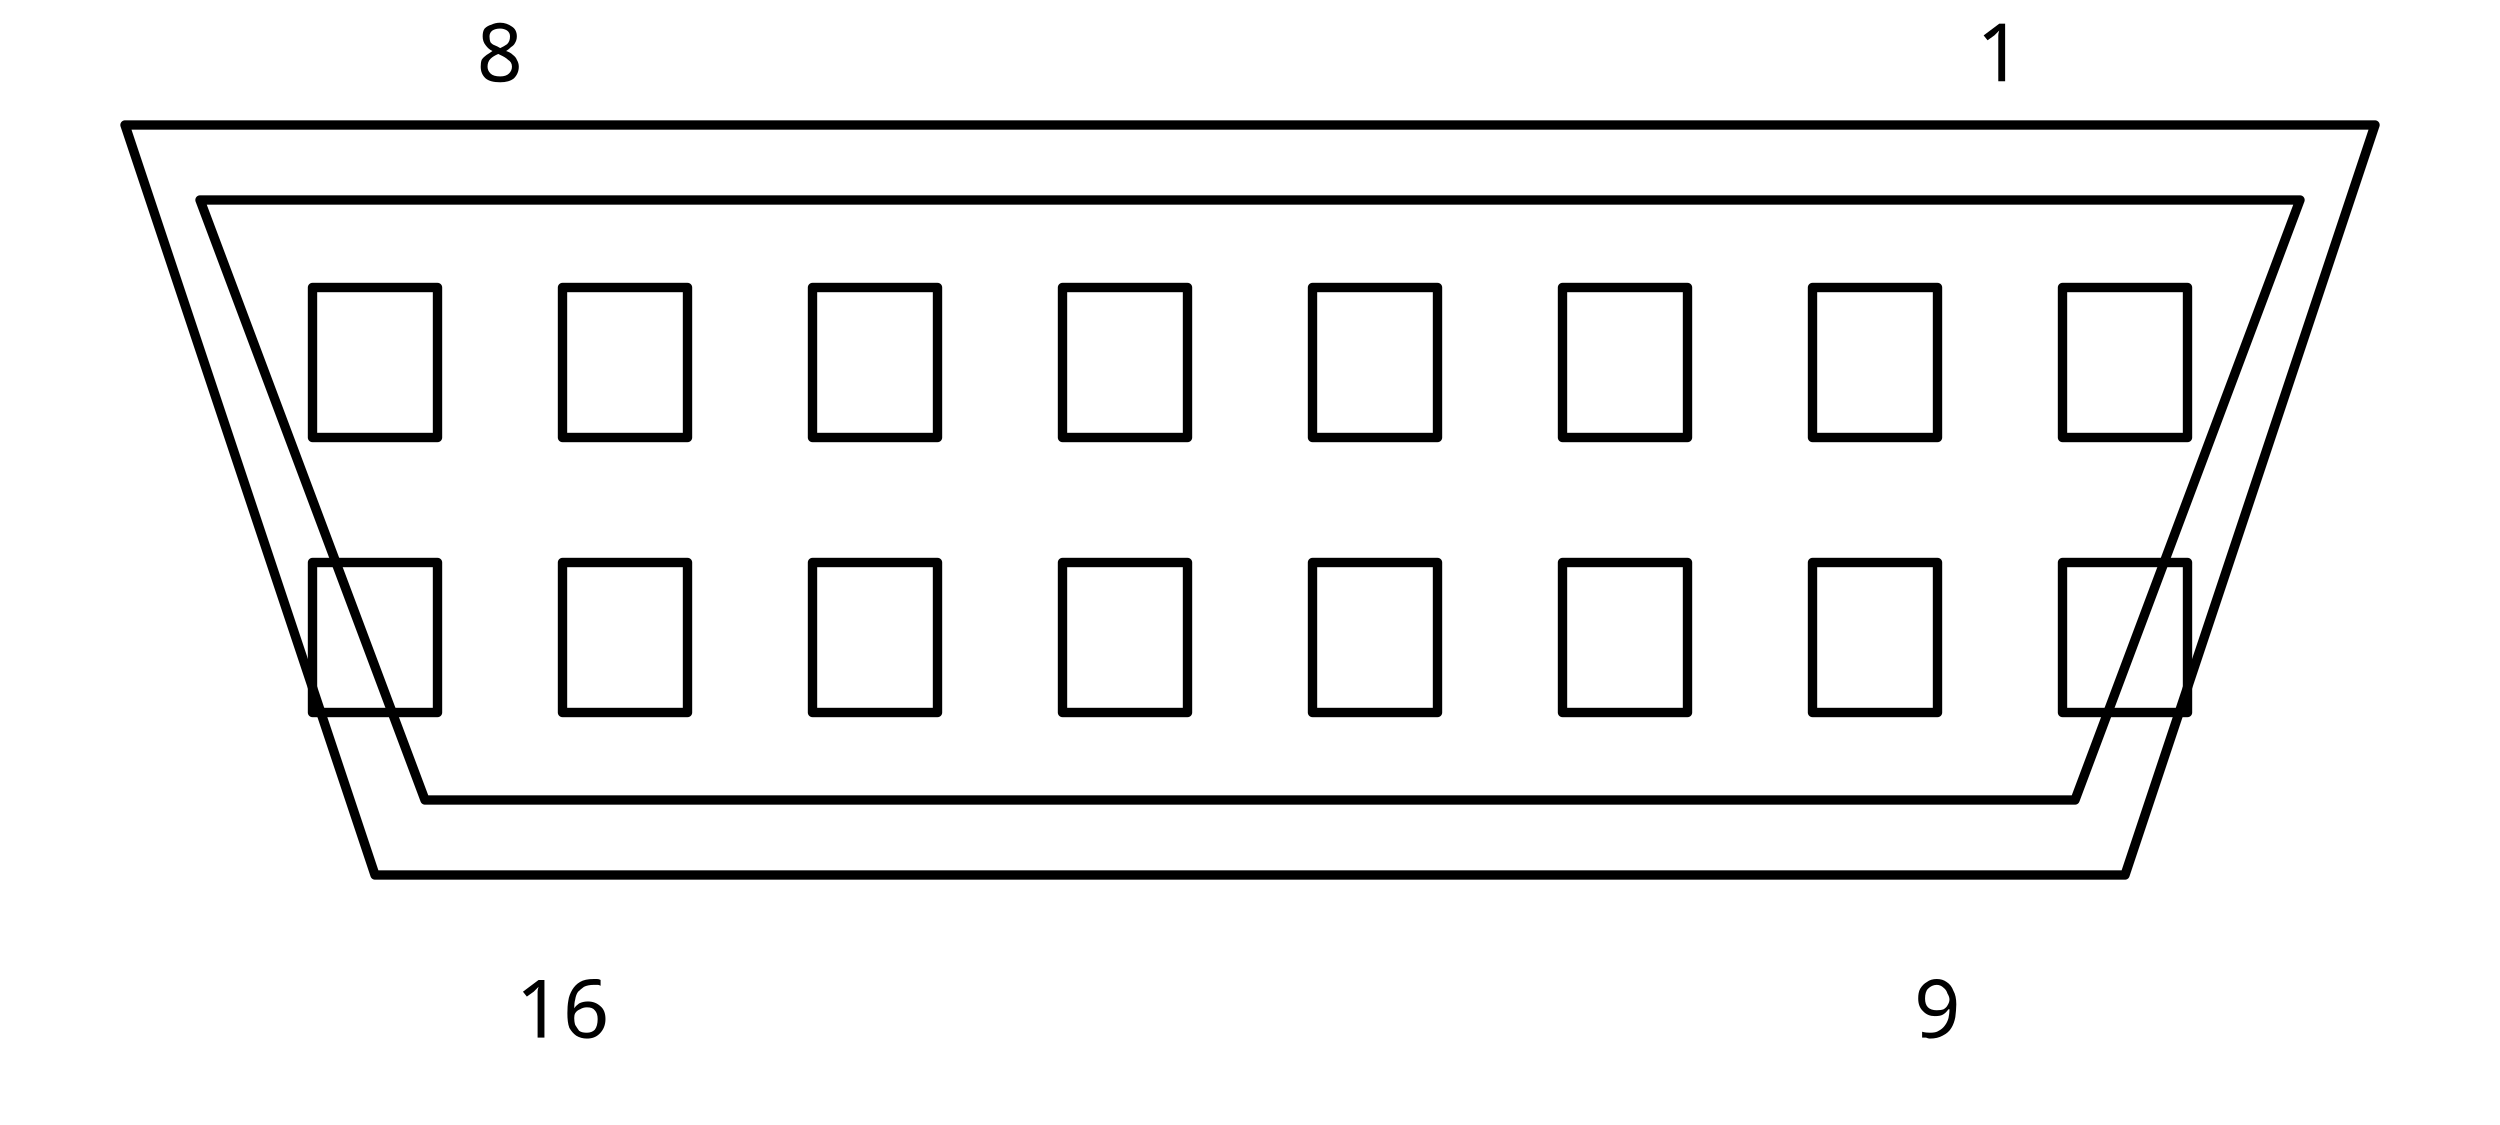
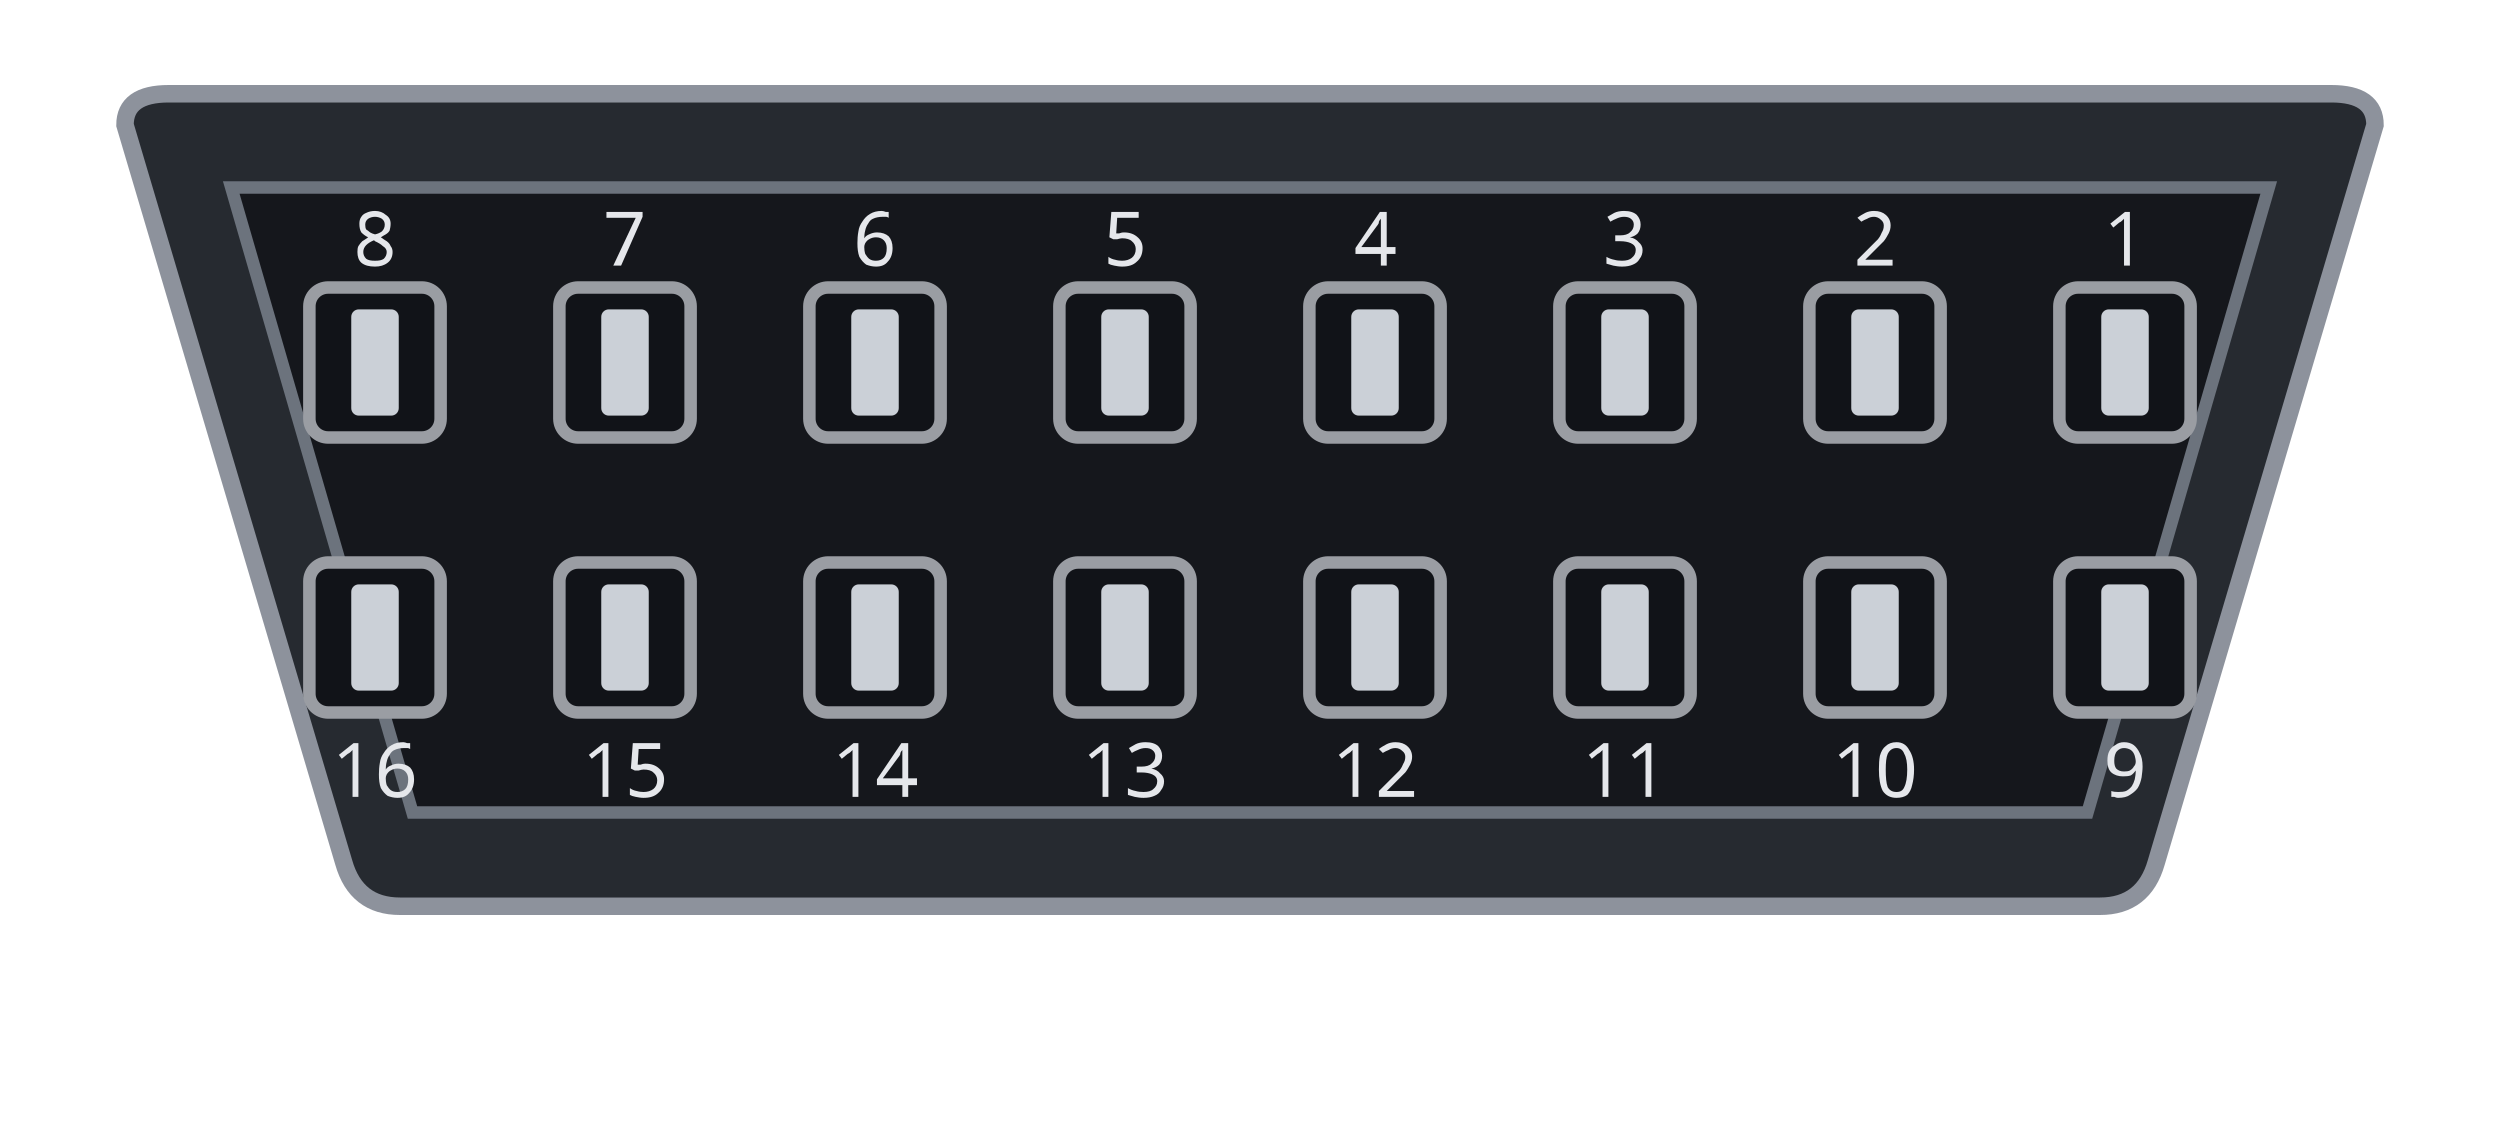
<svg xmlns="http://www.w3.org/2000/svg" viewBox="0 0 40 18" width="40mm" height="18mm">
-   <g fill="none" stroke="currentColor" stroke-width="0.15" stroke-linecap="round" stroke-linejoin="round">
-     <path d="M2 2 L38 2 L34 14 L6 14 Z" />
-     <path d="M3.2 3.2 L36.8 3.2 L33.2 12.8 L6.8 12.8 Z" />
-     <rect data-pin="8" x="5" y="4.6" width="2" height="2.4" />
-     <rect data-pin="7" x="9" y="4.6" width="2" height="2.4" />
-     <rect data-pin="6" x="13" y="4.6" width="2" height="2.4" />
-     <rect data-pin="5" x="17" y="4.6" width="2" height="2.4" />
-     <rect data-pin="4" x="21" y="4.6" width="2" height="2.4" />
-     <rect data-pin="3" x="25" y="4.6" width="2" height="2.4" />
-     <rect data-pin="2" x="29" y="4.6" width="2" height="2.4" />
-     <rect data-pin="1" x="33" y="4.6" width="2" height="2.4" />
-     <rect data-pin="16" x="5" y="9" width="2" height="2.4" />
-     <rect data-pin="15" x="9" y="9" width="2" height="2.4" />
-     <rect data-pin="14" x="13" y="9" width="2" height="2.4" />
-     <rect data-pin="13" x="17" y="9" width="2" height="2.4" />
-     <rect data-pin="12" x="21" y="9" width="2" height="2.4" />
-     <rect data-pin="11" x="25" y="9" width="2" height="2.4" />
-     <rect data-pin="10" x="29" y="9" width="2" height="2.4" />
-     <rect data-pin="9" x="33" y="9" width="2" height="2.4" />
-     <text x="8" y="1.3" font-size="1.3" text-anchor="middle" fill="currentColor" stroke="none" font-family="sans-serif">8</text>
-     <text x="32" y="1.3" font-size="1.3" text-anchor="middle" fill="currentColor" stroke="none" font-family="sans-serif">1</text>
-     <text x="9" y="16.6" font-size="1.3" text-anchor="middle" fill="currentColor" stroke="none" font-family="sans-serif">16</text>
-     <text x="31" y="16.6" font-size="1.3" text-anchor="middle" fill="currentColor" stroke="none" font-family="sans-serif">9</text>
-   </g>
+   <path d="M2 2 Q2 1.5 2.7 1.5 H37.3 Q38 1.5 38 2 L34.5 13.8 Q34.3 14.5 33.6 14.5 H6.4 Q5.7 14.5 5.5 13.8 Z" fill="#262a30" stroke="#8d929c" stroke-width="0.28" />
+   <path d="M3.7 3 H36.3 L33.4 13 H6.6 Z" fill="#15171c" stroke="#6c737d" stroke-width="0.2" />
+   <rect data-pin="1" x="32.95" y="4.6" width="2.1" height="2.4" rx="0.3" fill="#111318" stroke="#9a9da3" stroke-width="0.2" />
+   <rect x="33.62" y="4.95" width="0.76" height="1.7" rx="0.12" fill="#cbd0d7" />
+   <text x="34" y="4.25" font-size="1.2" text-anchor="middle" fill="#e5e7eb" font-family="sans-serif">1</text>
+   <rect data-pin="2" x="28.95" y="4.6" width="2.1" height="2.4" rx="0.3" fill="#111318" stroke="#9a9da3" stroke-width="0.2" />
+   <rect x="29.62" y="4.95" width="0.76" height="1.7" rx="0.12" fill="#cbd0d7" />
+   <text x="30" y="4.25" font-size="1.2" text-anchor="middle" fill="#e5e7eb" font-family="sans-serif">2</text>
+   <rect data-pin="3" x="24.95" y="4.6" width="2.1" height="2.4" rx="0.3" fill="#111318" stroke="#9a9da3" stroke-width="0.2" />
+   <rect x="25.62" y="4.95" width="0.76" height="1.7" rx="0.12" fill="#cbd0d7" />
+   <text x="26" y="4.25" font-size="1.2" text-anchor="middle" fill="#e5e7eb" font-family="sans-serif">3</text>
+   <rect data-pin="4" x="20.95" y="4.6" width="2.1" height="2.4" rx="0.3" fill="#111318" stroke="#9a9da3" stroke-width="0.2" />
+   <rect x="21.62" y="4.95" width="0.76" height="1.7" rx="0.12" fill="#cbd0d7" />
+   <text x="22" y="4.25" font-size="1.2" text-anchor="middle" fill="#e5e7eb" font-family="sans-serif">4</text>
+   <rect data-pin="5" x="16.95" y="4.6" width="2.1" height="2.4" rx="0.3" fill="#111318" stroke="#9a9da3" stroke-width="0.2" />
+   <rect x="17.62" y="4.95" width="0.76" height="1.7" rx="0.12" fill="#cbd0d7" />
+   <text x="18" y="4.25" font-size="1.2" text-anchor="middle" fill="#e5e7eb" font-family="sans-serif">5</text>
+   <rect data-pin="6" x="12.95" y="4.6" width="2.1" height="2.4" rx="0.3" fill="#111318" stroke="#9a9da3" stroke-width="0.2" />
+   <rect x="13.62" y="4.95" width="0.76" height="1.7" rx="0.12" fill="#cbd0d7" />
+   <text x="14" y="4.25" font-size="1.2" text-anchor="middle" fill="#e5e7eb" font-family="sans-serif">6</text>
+   <rect data-pin="7" x="8.95" y="4.6" width="2.1" height="2.4" rx="0.3" fill="#111318" stroke="#9a9da3" stroke-width="0.2" />
+   <rect x="9.62" y="4.95" width="0.76" height="1.7" rx="0.12" fill="#cbd0d7" />
+   <text x="10" y="4.25" font-size="1.2" text-anchor="middle" fill="#e5e7eb" font-family="sans-serif">7</text>
+   <rect data-pin="8" x="4.95" y="4.6" width="2.1" height="2.4" rx="0.3" fill="#111318" stroke="#9a9da3" stroke-width="0.2" />
+   <rect x="5.62" y="4.95" width="0.76" height="1.7" rx="0.12" fill="#cbd0d7" />
+   <text x="6" y="4.25" font-size="1.2" text-anchor="middle" fill="#e5e7eb" font-family="sans-serif">8</text>
+   <rect data-pin="9" x="32.95" y="9" width="2.1" height="2.4" rx="0.3" fill="#111318" stroke="#9a9da3" stroke-width="0.2" />
+   <rect x="33.62" y="9.35" width="0.76" height="1.7" rx="0.12" fill="#cbd0d7" />
+   <text x="34" y="12.75" font-size="1.2" text-anchor="middle" fill="#e5e7eb" font-family="sans-serif">9</text>
+   <rect data-pin="10" x="28.95" y="9" width="2.1" height="2.4" rx="0.3" fill="#111318" stroke="#9a9da3" stroke-width="0.2" />
+   <rect x="29.62" y="9.35" width="0.76" height="1.7" rx="0.12" fill="#cbd0d7" />
+   <text x="30" y="12.75" font-size="1.2" text-anchor="middle" fill="#e5e7eb" font-family="sans-serif">10</text>
+   <rect data-pin="11" x="24.95" y="9" width="2.1" height="2.4" rx="0.3" fill="#111318" stroke="#9a9da3" stroke-width="0.2" />
+   <rect x="25.62" y="9.35" width="0.76" height="1.7" rx="0.12" fill="#cbd0d7" />
+   <text x="26" y="12.75" font-size="1.2" text-anchor="middle" fill="#e5e7eb" font-family="sans-serif">11</text>
+   <rect data-pin="12" x="20.95" y="9" width="2.1" height="2.4" rx="0.3" fill="#111318" stroke="#9a9da3" stroke-width="0.2" />
+   <rect x="21.62" y="9.35" width="0.76" height="1.7" rx="0.12" fill="#cbd0d7" />
+   <text x="22" y="12.75" font-size="1.2" text-anchor="middle" fill="#e5e7eb" font-family="sans-serif">12</text>
+   <rect data-pin="13" x="16.95" y="9" width="2.1" height="2.4" rx="0.3" fill="#111318" stroke="#9a9da3" stroke-width="0.2" />
+   <rect x="17.62" y="9.35" width="0.76" height="1.7" rx="0.12" fill="#cbd0d7" />
+   <text x="18" y="12.75" font-size="1.2" text-anchor="middle" fill="#e5e7eb" font-family="sans-serif">13</text>
+   <rect data-pin="14" x="12.95" y="9" width="2.1" height="2.4" rx="0.3" fill="#111318" stroke="#9a9da3" stroke-width="0.2" />
+   <rect x="13.62" y="9.35" width="0.76" height="1.7" rx="0.12" fill="#cbd0d7" />
+   <text x="14" y="12.75" font-size="1.2" text-anchor="middle" fill="#e5e7eb" font-family="sans-serif">14</text>
+   <rect data-pin="15" x="8.95" y="9" width="2.1" height="2.4" rx="0.3" fill="#111318" stroke="#9a9da3" stroke-width="0.2" />
+   <rect x="9.62" y="9.35" width="0.76" height="1.7" rx="0.12" fill="#cbd0d7" />
+   <text x="10" y="12.75" font-size="1.2" text-anchor="middle" fill="#e5e7eb" font-family="sans-serif">15</text>
+   <rect data-pin="16" x="4.95" y="9" width="2.1" height="2.4" rx="0.3" fill="#111318" stroke="#9a9da3" stroke-width="0.2" />
+   <rect x="5.62" y="9.35" width="0.76" height="1.7" rx="0.12" fill="#cbd0d7" />
+   <text x="6" y="12.75" font-size="1.2" text-anchor="middle" fill="#e5e7eb" font-family="sans-serif">16</text>
</svg>
